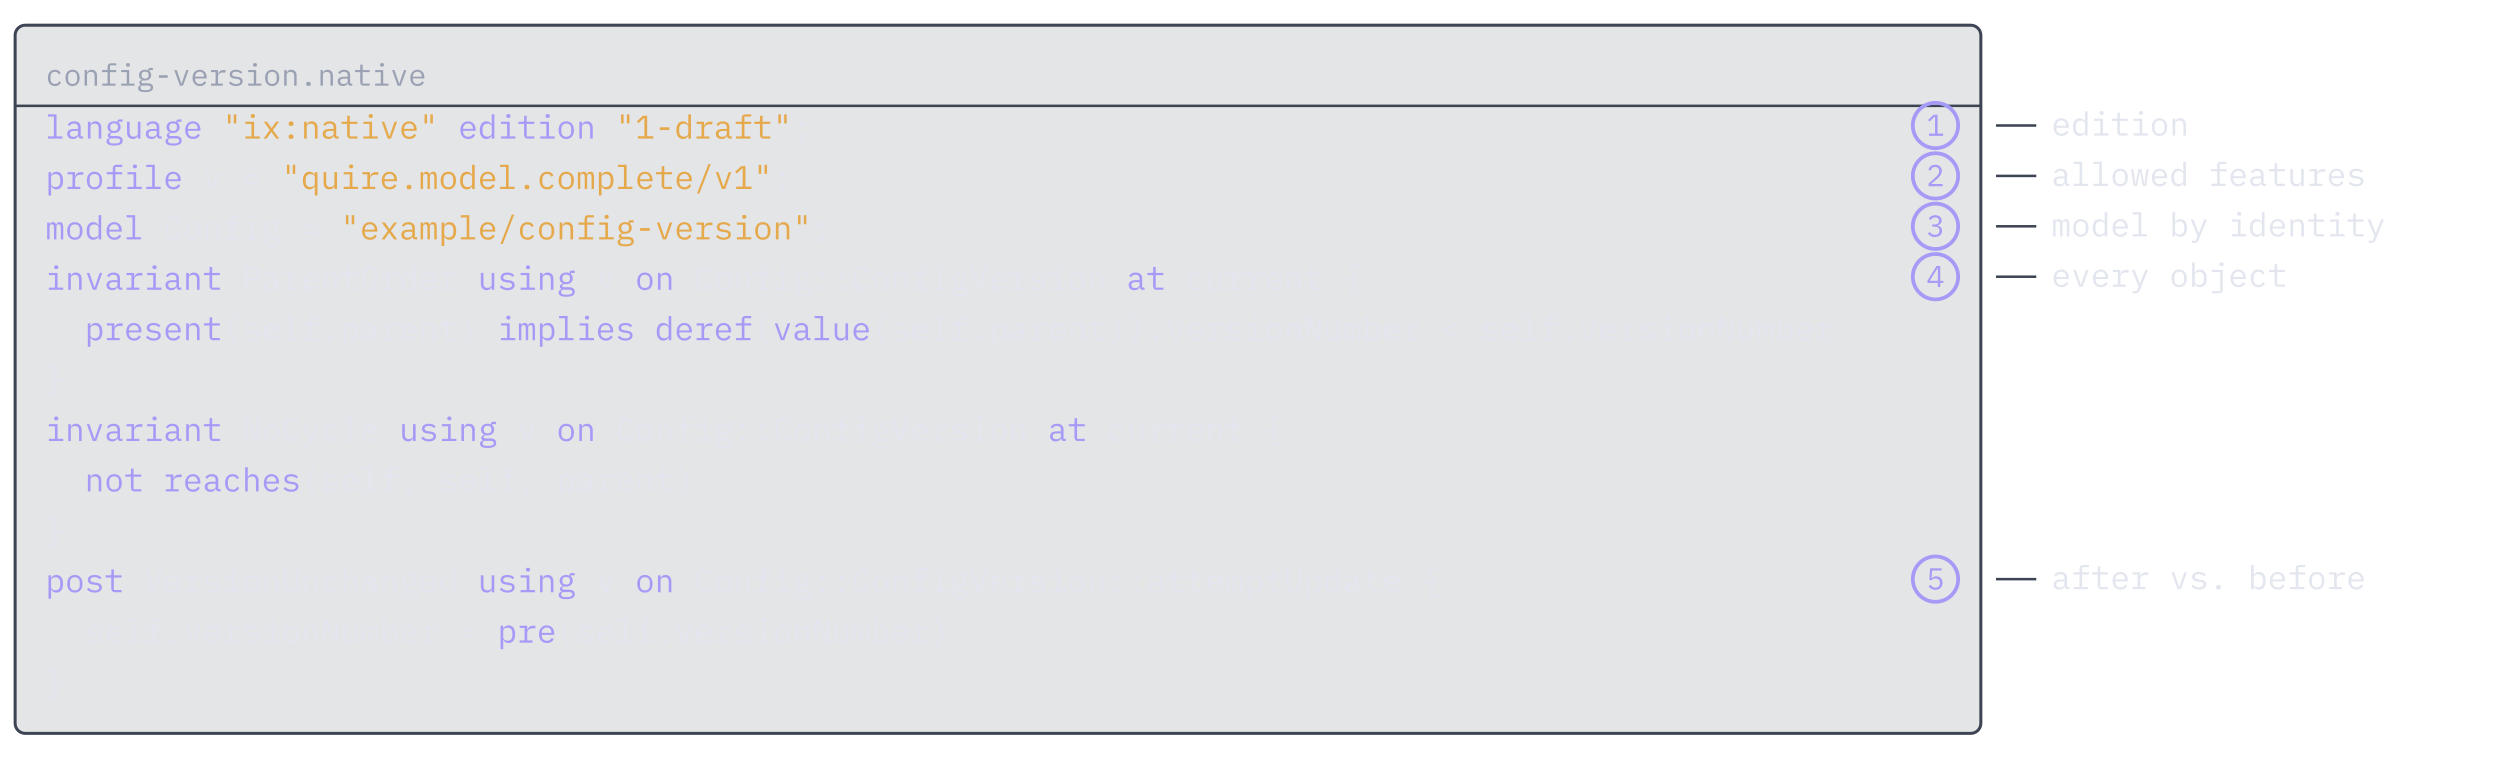
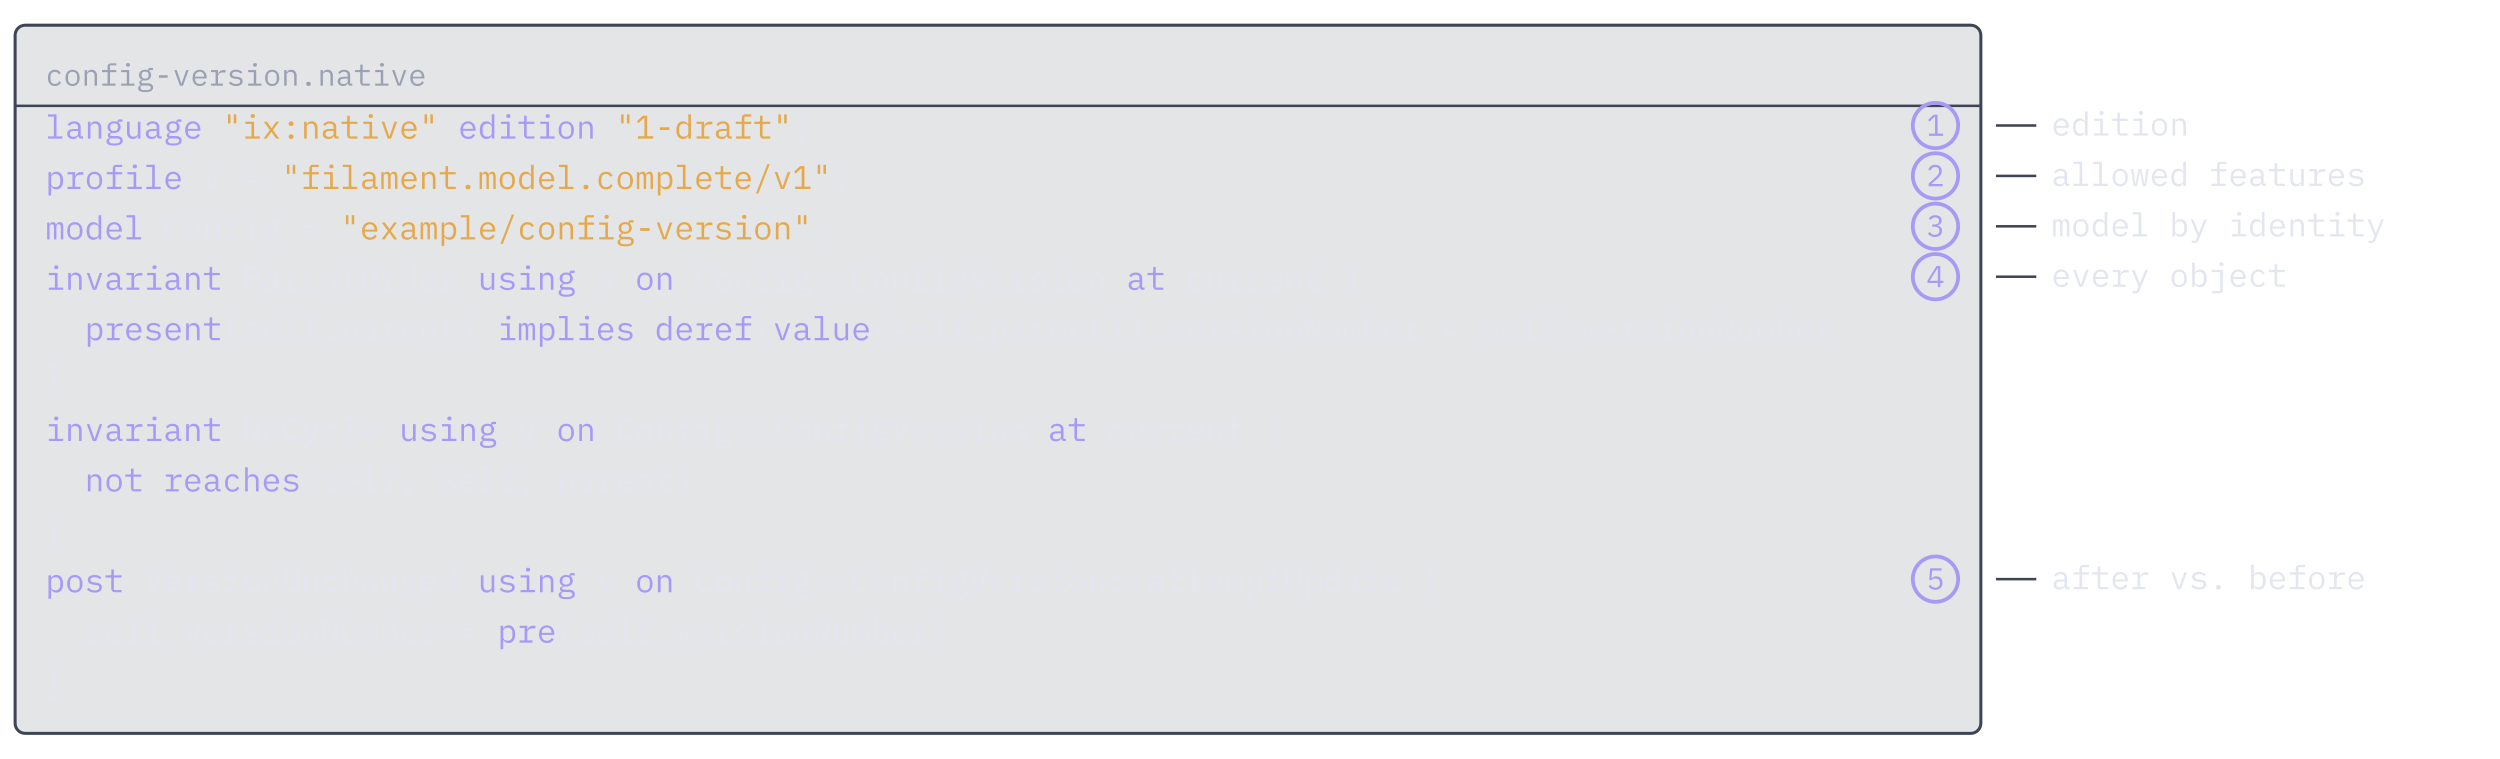
- <svg xmlns="http://www.w3.org/2000/svg" width="992" height="301" viewBox="-6 -6 992 301" role="img" aria-label="An annotated QSL unit: (1) the header names the language and edition, (2) the profile says which part of the language the rules use, (3) the model line imports a domain package by its identity, (4) invariants must hold for every object, (5) a post rule compares a value after an operation with its value before.">
+ <svg xmlns="http://www.w3.org/2000/svg" width="992" height="301" viewBox="-6 -6 992 301" role="img" aria-label="An annotated FSL unit: (1) the header names the language and edition, (2) the profile says which part of the language the rules use, (3) the model line imports a domain package by its identity, (4) invariants must hold for every object, (5) a post rule compares a value after an operation with its value before.">
  <defs>
    <path id="mono_C" d="M323 -12Q195 -12 132 81Q70 174 70 349Q70 524 132 617Q195 710 323 710Q371 710 406 697Q441 684 466 662Q491 640 508 612Q525 585 538 557L466 524Q457 547 445 568Q433 588 416 604Q400 619 378 628Q355 637 323 637Q240 637 200 574Q159 511 159 406V292Q159 187 200 124Q240 61 323 61Q355 61 378 70Q400 79 416 94Q433 110 445 130Q457 151 466 174L538 141Q525 112 508 85Q491 58 466 36Q441 14 406 1Q371 -12 323 -12Z" />
    <path id="mono_N" d="M163 588H156V0H80V698H199L437 110H444V698H520V0H401Z" />
    <path id="mono_O" d="M300 -12Q236 -12 190 12Q144 37 114 83Q84 129 70 196Q56 263 56 349Q56 434 70 502Q84 569 114 615Q144 661 190 686Q236 710 300 710Q364 710 410 686Q456 661 486 615Q516 569 530 502Q544 434 544 349Q544 263 530 196Q516 129 486 83Q456 37 410 12Q364 -12 300 -12ZM300 61Q342 61 371 78Q400 94 419 124Q438 154 446 196Q455 239 455 292V406Q455 458 446 501Q438 544 419 574Q400 604 371 620Q342 637 300 637Q258 637 229 620Q200 604 181 574Q162 544 154 501Q145 458 145 406V292Q145 239 154 196Q162 154 181 124Q200 94 229 78Q258 61 300 61Z" />
    <path id="mono_P" d="M90 0V698H344Q441 698 492 645Q543 592 543 497Q543 402 492 349Q441 296 344 296H174V0ZM174 369H342Q395 369 424 396Q454 422 454 471V523Q454 572 424 598Q395 625 342 625H174Z" />
    <path id="mono_U" d="M164 698V279Q164 228 167 188Q170 148 183 120Q196 91 224 76Q251 61 300 61Q349 61 376 76Q404 91 417 120Q430 148 433 188Q436 228 436 279V698H520V299Q520 221 512 163Q505 105 482 66Q458 27 414 8Q371 -12 300 -12Q229 -12 186 8Q142 27 118 66Q95 105 88 163Q80 221 80 299V698Z" />
    <path id="mono_V" d="M243 0 36 698H125L224 349L299 85H304L379 349L478 698H564L357 0Z" />
    <path id="mono_a" d="M495 0Q448 0 428 24Q408 48 403 84H398Q381 39 344 14Q306 -12 243 -12Q162 -12 114 30Q66 72 66 145Q66 217 118 256Q171 295 288 295H398V346Q398 403 366 432Q334 460 275 460Q223 460 190 440Q157 419 137 384L83 424Q93 444 110 463Q127 482 152 496Q177 511 209 520Q241 528 280 528Q371 528 424 482Q478 436 478 354V70H550V0ZM257 55Q288 55 314 62Q339 70 358 82Q377 95 388 112Q398 130 398 150V235H288Q216 235 183 215Q150 195 150 157V136Q150 96 178 76Q207 55 257 55Z" />
    <path id="mono_b" d="M95 740H175V432H179Q229 528 338 528Q433 528 486 457Q540 386 540 258Q540 130 486 59Q433 -12 338 -12Q229 -12 179 84H175V0H95ZM307 59Q377 59 416 102Q454 144 454 214V302Q454 372 416 414Q377 457 307 457Q280 457 256 450Q232 443 214 430Q196 416 186 396Q175 377 175 351V165Q175 139 186 120Q196 100 214 86Q232 73 256 66Q280 59 307 59Z" />
    <path id="mono_braceleft" d="M319 -138Q277 -138 256 -114Q235 -91 235 -56V7Q235 34 240 54Q246 74 254 90Q262 106 272 118Q282 131 291 142Q308 162 314 176Q321 191 321 207Q321 245 286 262Q251 280 183 280H105V342H183Q251 342 286 360Q321 377 321 415Q321 431 314 446Q308 460 291 480Q282 491 272 504Q262 516 254 532Q246 547 240 568Q235 588 235 615V678Q235 713 256 736Q277 760 319 760H495V698H304V621Q304 580 316 558Q328 536 344 515Q361 493 376 470Q391 446 391 414Q391 372 362 346Q332 320 281 313V309Q332 302 362 276Q391 250 391 208Q391 176 376 152Q361 129 344 107Q328 86 316 64Q304 42 304 1V-76H495V-138Z" />
    <path id="mono_braceright" d="M281 760Q323 760 344 736Q365 713 365 678V615Q365 588 360 568Q354 547 346 532Q338 516 328 504Q318 491 309 480Q292 460 286 446Q279 431 279 415Q279 377 314 360Q349 342 417 342H495V280H417Q349 280 314 262Q279 245 279 207Q279 191 286 176Q292 162 309 142Q318 131 328 118Q338 106 346 90Q354 74 360 54Q365 34 365 7V-56Q365 -91 344 -114Q323 -138 281 -138H105V-76H296V1Q296 42 284 64Q272 86 256 107Q239 129 224 152Q209 176 209 208Q209 250 238 276Q268 302 319 309V313Q268 320 238 346Q209 372 209 414Q209 446 224 470Q239 493 256 515Q272 536 284 558Q296 580 296 621V698H105V760Z" />
    <path id="mono_c" d="M318 -12Q262 -12 218 8Q175 27 145 62Q115 97 100 147Q84 197 84 258Q84 319 100 369Q116 419 146 454Q176 490 219 509Q262 528 317 528Q392 528 439 495Q486 462 508 409L444 375Q430 415 398 437Q365 459 317 459Q282 459 254 448Q227 436 208 415Q189 394 180 365Q170 336 170 302V214Q170 180 180 151Q189 122 208 101Q227 80 255 68Q283 57 319 57Q371 57 405 81Q439 105 459 147L516 108Q493 56 444 22Q396 -12 318 -12Z" />
    <path id="mono_colon" d="M300 -9Q259 -9 242 8Q226 25 226 51V69Q226 95 242 112Q259 129 300 129Q341 129 358 112Q374 95 374 69V51Q374 25 358 8Q341 -9 300 -9ZM300 387Q259 387 242 404Q226 421 226 447V465Q226 491 242 508Q259 525 300 525Q341 525 358 508Q374 491 374 465V447Q374 421 358 404Q341 387 300 387Z" />
    <path id="mono_comma" d="M257 136H386L271 -141H204Z" />
    <path id="mono_d" d="M425 84H421Q371 -12 262 -12Q167 -12 114 59Q60 130 60 258Q60 386 114 457Q167 528 262 528Q371 528 421 432H425V740H505V0H425ZM293 59Q320 59 344 66Q368 73 386 86Q404 100 414 120Q425 139 425 165V351Q425 377 414 396Q404 416 386 430Q368 443 344 450Q320 457 293 457Q223 457 184 414Q146 372 146 302V214Q146 144 184 102Q223 59 293 59Z" />
    <path id="mono_e" d="M309 -12Q253 -12 208 7Q164 26 132 62Q101 97 84 146Q67 196 67 257Q67 319 84 369Q102 419 133 454Q164 490 208 509Q251 528 304 528Q356 528 398 509Q441 490 471 456Q501 423 517 377Q533 331 533 276V238H151V214Q151 180 162 151Q173 122 194 101Q214 80 244 68Q273 57 309 57Q361 57 399 81Q437 105 457 147L516 107Q493 55 440 22Q386 -12 309 -12ZM304 462Q271 462 243 450Q215 438 194 417Q174 396 162 368Q151 339 151 305V298H447V309Q447 343 436 371Q426 399 408 420Q389 440 362 451Q336 462 304 462Z" />
    <path id="mono_equal" d="M62 372V440H538V372ZM62 172V240H538V172Z" />
    <path id="mono_f" d="M83 68H257V448H73V516H257V622Q257 674 284 707Q312 740 371 740H544V672H337V516H544V448H337V68H521V0H83Z" />
    <path id="mono_five" d="M501 625H189L169 358H176Q202 393 234 414Q266 434 322 434Q368 434 406 420Q445 405 473 377Q501 349 517 310Q533 270 533 219Q533 168 517 126Q501 83 470 52Q439 22 395 5Q351 -12 295 -12Q251 -12 216 -2Q182 8 156 25Q129 42 109 63Q89 84 73 107L136 155Q150 134 164 117Q179 100 198 88Q217 75 241 68Q265 61 297 61Q369 61 408 100Q446 139 446 208V216Q446 285 407 324Q368 363 295 363Q245 363 218 346Q190 329 167 304L96 314L121 698H501Z" />
    <path id="mono_four" d="M378 0V137H34V211L336 698H458V206H562V137H458V0ZM109 206H378V633H374Z" />
    <path id="mono_g" d="M561 -59Q561 -137 496 -174Q431 -212 301 -212Q176 -212 122 -179Q67 -146 67 -84Q67 -42 89 -19Q111 4 151 15V27Q129 38 117 55Q105 72 105 98Q105 138 132 158Q158 178 198 188V192Q150 213 124 254Q97 295 97 350Q97 389 111 422Q125 455 152 478Q178 502 215 515Q252 528 297 528Q355 528 399 507V516Q399 546 413 566Q427 586 461 586H556V516H440V481Q468 457 483 424Q498 391 498 350Q498 311 484 278Q469 245 443 222Q417 198 380 185Q342 172 297 172Q284 172 272 173Q260 174 248 176Q236 174 223 170Q210 165 199 158Q188 150 181 140Q174 130 174 117Q174 94 197 86Q220 79 257 79H371Q471 79 516 42Q561 4 561 -59ZM486 -63Q486 -32 461 -14Q436 5 374 5H195Q143 -16 143 -65Q143 -99 170 -124Q197 -148 260 -148H338Q408 -148 447 -126Q486 -105 486 -63ZM297 234Q357 234 386 262Q414 290 414 336V365Q414 411 386 438Q357 466 297 466Q237 466 209 438Q181 411 181 365V336Q181 290 209 262Q237 234 297 234Z" />
    <path id="mono_h" d="M98 740H178V432H182Q190 451 202 468Q214 486 232 499Q249 512 273 520Q297 528 329 528Q410 528 459 476Q508 425 508 331V0H428V317Q428 388 397 422Q366 457 306 457Q282 457 259 451Q236 445 218 433Q200 421 189 402Q178 383 178 358V0H98Z" />
    <path id="mono_hyphen" d="M155 262V346H445V262Z" />
    <path id="mono_i" d="M332 630Q297 630 283 644Q269 659 269 681V697Q269 719 283 734Q297 748 332 748Q367 748 381 734Q395 719 395 697V681Q395 659 381 644Q367 630 332 630ZM106 68H292V448H106V516H372V68H546V0H106Z" />
    <path id="mono_j" d="M102 -132H352V448H93V516H432V-82Q432 -134 404 -167Q377 -200 318 -200H102ZM392 630Q357 630 343 644Q329 659 329 681V697Q329 719 343 734Q357 748 392 748Q427 748 441 734Q455 719 455 697V681Q455 659 441 644Q427 630 392 630Z" />
    <path id="mono_l" d="M80 68H260V672H80V740H340V68H520V0H80Z" />
    <path id="mono_less" d="M85 265V345L515 594V511L160 310V302L515 101V16Z" />
    <path id="mono_m" d="M54 0V516H128V456H132Q144 486 166 507Q188 528 231 528Q276 528 298 506Q320 483 325 447H328Q342 482 368 505Q394 528 440 528Q503 528 524 484Q546 440 546 358V0H472V345Q472 411 458 436Q445 462 409 462Q377 462 357 442Q337 421 337 379V0H263V345Q263 411 250 436Q236 462 201 462Q169 462 148 442Q128 421 128 379V0Z" />
    <path id="mono_n" d="M98 0V516H178V432H182Q190 451 202 468Q214 486 232 499Q249 512 273 520Q297 528 329 528Q410 528 459 476Q508 425 508 331V0H428V317Q428 388 397 422Q366 457 306 457Q282 457 259 451Q236 445 218 433Q200 421 189 402Q178 383 178 358V0Z" />
    <path id="mono_o" d="M300 -12Q246 -12 202 7Q159 26 128 62Q98 97 82 146Q66 196 66 258Q66 319 82 369Q98 419 128 454Q159 490 202 509Q246 528 300 528Q354 528 398 509Q441 490 472 454Q502 419 518 369Q534 319 534 258Q534 196 518 146Q502 97 472 62Q441 26 398 7Q354 -12 300 -12ZM300 57Q367 57 408 97Q449 137 449 221V295Q449 379 408 419Q367 459 300 459Q233 459 192 419Q151 379 151 295V221Q151 137 192 97Q233 57 300 57Z" />
    <path id="mono_one" d="M85 0V73H285V636H278L102 472L53 525L238 698H369V73H553V0Z" />
    <path id="mono_p" d="M95 516H175V432H179Q229 528 338 528Q433 528 486 457Q540 386 540 258Q540 130 486 59Q433 -12 338 -12Q229 -12 179 84H175V-200H95ZM307 59Q377 59 416 102Q454 144 454 214V302Q454 372 416 414Q377 457 307 457Q280 457 256 450Q232 443 214 430Q196 416 186 396Q175 377 175 351V165Q175 139 186 120Q196 100 214 86Q232 73 256 66Q280 59 307 59Z" />
    <path id="mono_parenleft" d="M205 311Q205 384 222 452Q238 519 266 577Q295 635 333 682Q371 728 413 760H494Q450 727 412 684Q373 640 344 588Q314 537 297 478Q280 418 280 354V268Q280 204 297 144Q314 85 344 34Q373 -18 412 -62Q450 -105 494 -138H413Q371 -107 333 -60Q295 -13 266 45Q238 103 222 170Q205 238 205 311Z" />
    <path id="mono_parenright" d="M395 311Q395 238 378 170Q362 103 334 45Q305 -13 267 -60Q229 -107 187 -138H106Q149 -105 188 -62Q227 -18 256 34Q286 85 303 144Q320 204 320 268V354Q320 418 303 478Q286 537 256 588Q227 640 188 684Q149 727 106 760H187Q229 728 267 682Q305 635 334 577Q362 519 378 452Q395 384 395 311Z" />
    <path id="mono_period" d="M300 -9Q259 -9 242 8Q226 25 226 51V69Q226 95 242 112Q259 129 300 129Q341 129 358 112Q374 95 374 69V51Q374 25 358 8Q341 -9 300 -9Z" />
-     <path id="mono_q" d="M425 84H421Q371 -12 262 -12Q167 -12 114 59Q60 130 60 258Q60 386 114 457Q167 528 262 528Q371 528 421 432H425V516H505V-200H425ZM293 59Q320 59 344 66Q368 73 386 86Q404 100 414 120Q425 139 425 165V351Q425 377 414 396Q404 416 386 430Q368 443 344 450Q320 457 293 457Q223 457 184 414Q146 372 146 302V214Q146 144 184 102Q223 59 293 59Z" />
    <path id="mono_quotedbl" d="M174 463V740H250V463ZM351 463V740H427V463Z" />
    <path id="mono_r" d="M77 68H228V448H77V516H308V386H313Q329 447 374 482Q418 516 487 516H559V436H462Q393 436 350 396Q308 356 308 291V68H469V0H77Z" />
    <path id="mono_s" d="M306 -12Q225 -12 166 16Q108 43 67 89L121 136Q158 97 202 76Q246 55 308 55Q368 55 406 76Q445 98 445 144Q445 164 438 178Q430 191 417 199Q404 207 388 212Q372 216 354 219L273 231Q246 235 214 242Q183 249 157 264Q131 280 114 306Q96 332 96 374Q96 413 112 442Q127 470 155 490Q183 509 221 518Q259 528 304 528Q374 528 426 506Q477 484 514 445L462 396Q453 407 440 418Q426 430 406 440Q387 449 361 455Q335 461 301 461Q240 461 208 440Q175 419 175 379Q175 359 182 346Q190 332 203 324Q216 316 232 312Q249 307 266 304L347 292Q375 288 406 281Q437 274 463 258Q489 243 506 217Q524 191 524 149Q524 72 464 30Q405 -12 306 -12Z" />
    <path id="mono_semicolon" d="M257 136H386L271 -141H204ZM300 387Q259 387 242 404Q226 421 226 447V465Q226 491 242 508Q259 525 300 525Q341 525 358 508Q374 491 374 465V447Q374 421 358 404Q341 387 300 387Z" />
    <path id="mono_slash" d="M90 -138 438 760H510L162 -138Z" />
    <path id="mono_t" d="M325 0Q266 0 238 33Q211 66 211 118V448H39V516H167Q193 516 204 526Q214 537 214 563V698H291V516H526V448H291V68H526V0Z" />
    <path id="mono_three" d="M270 402Q343 402 380 434Q416 467 416 518V525Q416 581 380 609Q345 637 288 637Q232 637 198 612Q163 588 141 548L78 596Q91 617 110 638Q129 658 154 674Q180 690 214 700Q247 710 290 710Q335 710 374 698Q413 687 442 664Q471 642 488 609Q504 576 504 534Q504 500 494 473Q483 446 464 426Q446 406 421 392Q396 378 368 371V367Q397 361 424 348Q451 334 472 312Q493 291 506 260Q518 230 518 191Q518 146 500 108Q483 71 452 44Q420 18 376 3Q331 -12 277 -12Q231 -12 196 -2Q160 8 132 25Q105 42 84 63Q64 84 48 107L111 155Q125 134 140 117Q155 100 174 88Q194 75 219 68Q244 61 277 61Q351 61 390 95Q430 129 430 192V200Q430 262 392 296Q353 330 276 330H193V402Z" />
    <path id="mono_two" d="M537 0H71V86L304 296Q355 342 388 390Q421 439 421 493V505Q421 568 388 602Q355 637 290 637Q226 637 192 604Q157 572 140 518L65 546Q75 577 92 606Q110 636 137 659Q164 682 202 696Q241 710 292 710Q344 710 384 695Q425 680 452 653Q480 626 494 589Q509 552 509 508Q509 468 498 433Q486 398 466 366Q445 334 416 304Q388 273 353 243L158 73H537Z" />
    <path id="mono_u" d="M422 84H418Q410 65 398 48Q386 30 368 17Q351 4 327 -4Q303 -12 271 -12Q190 -12 141 40Q92 91 92 185V516H172V199Q172 128 203 94Q234 59 294 59Q318 59 341 65Q364 71 382 83Q400 95 411 114Q422 132 422 158V516H502V0H422Z" />
    <path id="mono_v" d="M249 0 64 516H145L219 300L299 67H303L383 300L457 516H536L351 0Z" />
    <path id="mono_w" d="M30 516H101L160 70H169L257 516H345L433 70H442L501 516H570L491 0H387L305 432H297L213 0H109Z" />
    <path id="mono_x" d="M61 0 253 262 66 516H162L240 407L302 321H306L366 407L443 516H535L346 263L540 0H444L357 121L298 203H294L237 121L153 0Z" />
    <path id="mono_y" d="M467 516H547L291 -113Q282 -135 271 -152Q260 -168 245 -178Q230 -189 209 -194Q188 -200 159 -200H83V-132H203L261 10L53 516H135L222 300L299 104H303L380 300Z" />
  </defs>
  <rect x="0" y="4" width="780" height="281" rx="4" stroke="#3d4453" stroke-width="1.2" fill="#3d4453" fill-opacity="0.14" />
  <g fill="#9aa1b3" transform="translate(12,28) scale(0.012,-0.012)">
    <use href="#mono_c" x="0" />
    <use href="#mono_o" x="600" />
    <use href="#mono_n" x="1200" />
    <use href="#mono_f" x="1800" />
    <use href="#mono_i" x="2400" />
    <use href="#mono_g" x="3000" />
    <use href="#mono_hyphen" x="3600" />
    <use href="#mono_v" x="4200" />
    <use href="#mono_e" x="4800" />
    <use href="#mono_r" x="5400" />
    <use href="#mono_s" x="6000" />
    <use href="#mono_i" x="6600" />
    <use href="#mono_o" x="7200" />
    <use href="#mono_n" x="7800" />
    <use href="#mono_period" x="8400" />
    <use href="#mono_n" x="9000" />
    <use href="#mono_a" x="9600" />
    <use href="#mono_t" x="10200" />
    <use href="#mono_i" x="10800" />
    <use href="#mono_v" x="11400" />
    <use href="#mono_e" x="12000" />
  </g>
  <path d="M0,36 L780,36" fill="none" stroke="#3d4453" stroke-width="1" />
  <g fill="#a59bf7" transform="translate(12,49) scale(0.013,-0.013)">
    <use href="#mono_l" x="0" />
    <use href="#mono_a" x="600" />
    <use href="#mono_n" x="1200" />
    <use href="#mono_g" x="1800" />
    <use href="#mono_u" x="2400" />
    <use href="#mono_a" x="3000" />
    <use href="#mono_g" x="3600" />
    <use href="#mono_e" x="4200" />
  </g>
  <g fill="#e3e6ee" transform="translate(74.4,49) scale(0.013,-0.013)" />
  <g fill="#e5a94b" transform="translate(82.2,49) scale(0.013,-0.013)">
    <use href="#mono_quotedbl" x="0" />
    <use href="#mono_i" x="600" />
    <use href="#mono_x" x="1200" />
    <use href="#mono_colon" x="1800" />
    <use href="#mono_n" x="2400" />
    <use href="#mono_a" x="3000" />
    <use href="#mono_t" x="3600" />
    <use href="#mono_i" x="4200" />
    <use href="#mono_v" x="4800" />
    <use href="#mono_e" x="5400" />
    <use href="#mono_quotedbl" x="6000" />
  </g>
  <g fill="#e3e6ee" transform="translate(168,49) scale(0.013,-0.013)" />
  <g fill="#a59bf7" transform="translate(175.8,49) scale(0.013,-0.013)">
    <use href="#mono_e" x="0" />
    <use href="#mono_d" x="600" />
    <use href="#mono_i" x="1200" />
    <use href="#mono_t" x="1800" />
    <use href="#mono_i" x="2400" />
    <use href="#mono_o" x="3000" />
    <use href="#mono_n" x="3600" />
  </g>
  <g fill="#e3e6ee" transform="translate(230.4,49) scale(0.013,-0.013)" />
  <g fill="#e5a94b" transform="translate(238.2,49) scale(0.013,-0.013)">
    <use href="#mono_quotedbl" x="0" />
    <use href="#mono_one" x="600" />
    <use href="#mono_hyphen" x="1200" />
    <use href="#mono_d" x="1800" />
    <use href="#mono_r" x="2400" />
    <use href="#mono_a" x="3000" />
    <use href="#mono_f" x="3600" />
    <use href="#mono_t" x="4200" />
    <use href="#mono_quotedbl" x="4800" />
  </g>
  <g fill="#e3e6ee" transform="translate(308.4,49) scale(0.013,-0.013)">
    <use href="#mono_semicolon" x="0" />
  </g>
  <g fill="#a59bf7" transform="translate(12,69) scale(0.013,-0.013)">
    <use href="#mono_p" x="0" />
    <use href="#mono_r" x="600" />
    <use href="#mono_o" x="1200" />
    <use href="#mono_f" x="1800" />
    <use href="#mono_i" x="2400" />
    <use href="#mono_l" x="3000" />
    <use href="#mono_e" x="3600" />
  </g>
  <g fill="#e3e6ee" transform="translate(66.6,69) scale(0.013,-0.013)" />
  <g fill="#e3e6ee" transform="translate(74.4,69) scale(0.013,-0.013)">
    <use href="#mono_v" x="0" />
  </g>
  <g fill="#e3e6ee" transform="translate(82.2,69) scale(0.013,-0.013)" />
  <g fill="#e3e6ee" transform="translate(90,69) scale(0.013,-0.013)">
    <use href="#mono_equal" x="0" />
  </g>
  <g fill="#e3e6ee" transform="translate(97.8,69) scale(0.013,-0.013)" />
  <g fill="#e5a94b" transform="translate(105.6,69) scale(0.013,-0.013)">
    <use href="#mono_quotedbl" x="0" />
-     <use href="#mono_q" x="600" />
-     <use href="#mono_u" x="1200" />
-     <use href="#mono_i" x="1800" />
-     <use href="#mono_r" x="2400" />
-     <use href="#mono_e" x="3000" />
-     <use href="#mono_period" x="3600" />
-     <use href="#mono_m" x="4200" />
-     <use href="#mono_o" x="4800" />
-     <use href="#mono_d" x="5400" />
-     <use href="#mono_e" x="6000" />
-     <use href="#mono_l" x="6600" />
-     <use href="#mono_period" x="7200" />
-     <use href="#mono_c" x="7800" />
-     <use href="#mono_o" x="8400" />
-     <use href="#mono_m" x="9000" />
-     <use href="#mono_p" x="9600" />
-     <use href="#mono_l" x="10200" />
-     <use href="#mono_e" x="10800" />
-     <use href="#mono_t" x="11400" />
-     <use href="#mono_e" x="12000" />
-     <use href="#mono_slash" x="12600" />
-     <use href="#mono_v" x="13200" />
-     <use href="#mono_one" x="13800" />
-     <use href="#mono_quotedbl" x="14400" />
-   </g>
-   <g fill="#e3e6ee" transform="translate(300.6,69) scale(0.013,-0.013)">
+     <use href="#mono_f" x="600" />
+     <use href="#mono_i" x="1200" />
+     <use href="#mono_l" x="1800" />
+     <use href="#mono_a" x="2400" />
+     <use href="#mono_m" x="3000" />
+     <use href="#mono_e" x="3600" />
+     <use href="#mono_n" x="4200" />
+     <use href="#mono_t" x="4800" />
+     <use href="#mono_period" x="5400" />
+     <use href="#mono_m" x="6000" />
+     <use href="#mono_o" x="6600" />
+     <use href="#mono_d" x="7200" />
+     <use href="#mono_e" x="7800" />
+     <use href="#mono_l" x="8400" />
+     <use href="#mono_period" x="9000" />
+     <use href="#mono_c" x="9600" />
+     <use href="#mono_o" x="10200" />
+     <use href="#mono_m" x="10800" />
+     <use href="#mono_p" x="11400" />
+     <use href="#mono_l" x="12000" />
+     <use href="#mono_e" x="12600" />
+     <use href="#mono_t" x="13200" />
+     <use href="#mono_e" x="13800" />
+     <use href="#mono_slash" x="14400" />
+     <use href="#mono_v" x="15000" />
+     <use href="#mono_one" x="15600" />
+     <use href="#mono_quotedbl" x="16200" />
+   </g>
+   <g fill="#e3e6ee" transform="translate(324,69) scale(0.013,-0.013)">
    <use href="#mono_semicolon" x="0" />
  </g>
  <g fill="#a59bf7" transform="translate(12,89) scale(0.013,-0.013)">
    <use href="#mono_m" x="0" />
    <use href="#mono_o" x="600" />
    <use href="#mono_d" x="1200" />
    <use href="#mono_e" x="1800" />
    <use href="#mono_l" x="2400" />
  </g>
  <g fill="#e3e6ee" transform="translate(51,89) scale(0.013,-0.013)" />
  <g fill="#e3e6ee" transform="translate(58.8,89) scale(0.013,-0.013)">
    <use href="#mono_C" x="0" />
    <use href="#mono_o" x="600" />
    <use href="#mono_n" x="1200" />
    <use href="#mono_f" x="1800" />
    <use href="#mono_i" x="2400" />
    <use href="#mono_g" x="3000" />
  </g>
  <g fill="#e3e6ee" transform="translate(105.6,89) scale(0.013,-0.013)" />
  <g fill="#e3e6ee" transform="translate(113.4,89) scale(0.013,-0.013)">
    <use href="#mono_equal" x="0" />
  </g>
  <g fill="#e3e6ee" transform="translate(121.2,89) scale(0.013,-0.013)" />
  <g fill="#e5a94b" transform="translate(129,89) scale(0.013,-0.013)">
    <use href="#mono_quotedbl" x="0" />
    <use href="#mono_e" x="600" />
    <use href="#mono_x" x="1200" />
    <use href="#mono_a" x="1800" />
    <use href="#mono_m" x="2400" />
    <use href="#mono_p" x="3000" />
    <use href="#mono_l" x="3600" />
    <use href="#mono_e" x="4200" />
    <use href="#mono_slash" x="4800" />
    <use href="#mono_c" x="5400" />
    <use href="#mono_o" x="6000" />
    <use href="#mono_n" x="6600" />
    <use href="#mono_f" x="7200" />
    <use href="#mono_i" x="7800" />
    <use href="#mono_g" x="8400" />
    <use href="#mono_hyphen" x="9000" />
    <use href="#mono_v" x="9600" />
    <use href="#mono_e" x="10200" />
    <use href="#mono_r" x="10800" />
    <use href="#mono_s" x="11400" />
    <use href="#mono_i" x="12000" />
    <use href="#mono_o" x="12600" />
    <use href="#mono_n" x="13200" />
    <use href="#mono_quotedbl" x="13800" />
  </g>
  <g fill="#e3e6ee" transform="translate(316.2,89) scale(0.013,-0.013)">
    <use href="#mono_semicolon" x="0" />
  </g>
  <g fill="#a59bf7" transform="translate(12,109) scale(0.013,-0.013)">
    <use href="#mono_i" x="0" />
    <use href="#mono_n" x="600" />
    <use href="#mono_v" x="1200" />
    <use href="#mono_a" x="1800" />
    <use href="#mono_r" x="2400" />
    <use href="#mono_i" x="3000" />
    <use href="#mono_a" x="3600" />
    <use href="#mono_n" x="4200" />
    <use href="#mono_t" x="4800" />
  </g>
  <g fill="#e3e6ee" transform="translate(82.2,109) scale(0.013,-0.013)" />
  <g fill="#e3e6ee" transform="translate(90,109) scale(0.013,-0.013)">
    <use href="#mono_P" x="0" />
    <use href="#mono_a" x="600" />
    <use href="#mono_r" x="1200" />
    <use href="#mono_e" x="1800" />
    <use href="#mono_n" x="2400" />
    <use href="#mono_t" x="3000" />
    <use href="#mono_O" x="3600" />
    <use href="#mono_r" x="4200" />
    <use href="#mono_d" x="4800" />
    <use href="#mono_e" x="5400" />
    <use href="#mono_r" x="6000" />
  </g>
  <g fill="#e3e6ee" transform="translate(175.8,109) scale(0.013,-0.013)" />
  <g fill="#a59bf7" transform="translate(183.6,109) scale(0.013,-0.013)">
    <use href="#mono_u" x="0" />
    <use href="#mono_s" x="600" />
    <use href="#mono_i" x="1200" />
    <use href="#mono_n" x="1800" />
    <use href="#mono_g" x="2400" />
  </g>
  <g fill="#e3e6ee" transform="translate(222.6,109) scale(0.013,-0.013)" />
  <g fill="#e3e6ee" transform="translate(230.4,109) scale(0.013,-0.013)">
    <use href="#mono_v" x="0" />
  </g>
  <g fill="#e3e6ee" transform="translate(238.2,109) scale(0.013,-0.013)" />
  <g fill="#a59bf7" transform="translate(246,109) scale(0.013,-0.013)">
    <use href="#mono_o" x="0" />
    <use href="#mono_n" x="600" />
  </g>
  <g fill="#e3e6ee" transform="translate(261.6,109) scale(0.013,-0.013)" />
  <g fill="#e3e6ee" transform="translate(269.4,109) scale(0.013,-0.013)">
    <use href="#mono_C" x="0" />
    <use href="#mono_o" x="600" />
    <use href="#mono_n" x="1200" />
    <use href="#mono_f" x="1800" />
    <use href="#mono_i" x="2400" />
    <use href="#mono_g" x="3000" />
  </g>
  <g fill="#e3e6ee" transform="translate(316.2,109) scale(0.013,-0.013)">
    <use href="#mono_colon" x="0" />
    <use href="#mono_colon" x="600" />
  </g>
  <g fill="#e3e6ee" transform="translate(331.8,109) scale(0.013,-0.013)">
    <use href="#mono_C" x="0" />
    <use href="#mono_o" x="600" />
    <use href="#mono_n" x="1200" />
    <use href="#mono_f" x="1800" />
    <use href="#mono_i" x="2400" />
    <use href="#mono_g" x="3000" />
    <use href="#mono_V" x="3600" />
    <use href="#mono_e" x="4200" />
    <use href="#mono_r" x="4800" />
    <use href="#mono_s" x="5400" />
    <use href="#mono_i" x="6000" />
    <use href="#mono_o" x="6600" />
    <use href="#mono_n" x="7200" />
  </g>
  <g fill="#e3e6ee" transform="translate(433.2,109) scale(0.013,-0.013)" />
  <g fill="#a59bf7" transform="translate(441,109) scale(0.013,-0.013)">
    <use href="#mono_a" x="0" />
    <use href="#mono_t" x="600" />
  </g>
  <g fill="#e3e6ee" transform="translate(456.6,109) scale(0.013,-0.013)" />
  <g fill="#e3e6ee" transform="translate(464.4,109) scale(0.013,-0.013)">
    <use href="#mono_c" x="0" />
    <use href="#mono_u" x="600" />
    <use href="#mono_r" x="1200" />
    <use href="#mono_r" x="1800" />
    <use href="#mono_e" x="2400" />
    <use href="#mono_n" x="3000" />
    <use href="#mono_t" x="3600" />
  </g>
  <g fill="#e3e6ee" transform="translate(519,109) scale(0.013,-0.013)" />
  <g fill="#e3e6ee" transform="translate(526.8,109) scale(0.013,-0.013)">
    <use href="#mono_braceleft" x="0" />
  </g>
  <g fill="#e3e6ee" transform="translate(12,129) scale(0.013,-0.013)" />
  <g fill="#a59bf7" transform="translate(27.6,129) scale(0.013,-0.013)">
    <use href="#mono_p" x="0" />
    <use href="#mono_r" x="600" />
    <use href="#mono_e" x="1200" />
    <use href="#mono_s" x="1800" />
    <use href="#mono_e" x="2400" />
    <use href="#mono_n" x="3000" />
    <use href="#mono_t" x="3600" />
  </g>
  <g fill="#e3e6ee" transform="translate(82.2,129) scale(0.013,-0.013)">
    <use href="#mono_parenleft" x="0" />
  </g>
  <g fill="#e3e6ee" transform="translate(90,129) scale(0.013,-0.013)">
    <use href="#mono_s" x="0" />
    <use href="#mono_e" x="600" />
    <use href="#mono_l" x="1200" />
    <use href="#mono_f" x="1800" />
  </g>
  <g fill="#e3e6ee" transform="translate(121.2,129) scale(0.013,-0.013)">
    <use href="#mono_period" x="0" />
  </g>
  <g fill="#e3e6ee" transform="translate(129,129) scale(0.013,-0.013)">
    <use href="#mono_p" x="0" />
    <use href="#mono_a" x="600" />
    <use href="#mono_r" x="1200" />
    <use href="#mono_e" x="1800" />
    <use href="#mono_n" x="2400" />
    <use href="#mono_t" x="3000" />
  </g>
  <g fill="#e3e6ee" transform="translate(175.8,129) scale(0.013,-0.013)">
    <use href="#mono_parenright" x="0" />
  </g>
  <g fill="#e3e6ee" transform="translate(183.6,129) scale(0.013,-0.013)" />
  <g fill="#a59bf7" transform="translate(191.4,129) scale(0.013,-0.013)">
    <use href="#mono_i" x="0" />
    <use href="#mono_m" x="600" />
    <use href="#mono_p" x="1200" />
    <use href="#mono_l" x="1800" />
    <use href="#mono_i" x="2400" />
    <use href="#mono_e" x="3000" />
    <use href="#mono_s" x="3600" />
  </g>
  <g fill="#e3e6ee" transform="translate(246,129) scale(0.013,-0.013)" />
  <g fill="#a59bf7" transform="translate(253.8,129) scale(0.013,-0.013)">
    <use href="#mono_d" x="0" />
    <use href="#mono_e" x="600" />
    <use href="#mono_r" x="1200" />
    <use href="#mono_e" x="1800" />
    <use href="#mono_f" x="2400" />
  </g>
  <g fill="#e3e6ee" transform="translate(292.8,129) scale(0.013,-0.013)">
    <use href="#mono_parenleft" x="0" />
  </g>
  <g fill="#a59bf7" transform="translate(300.6,129) scale(0.013,-0.013)">
    <use href="#mono_v" x="0" />
    <use href="#mono_a" x="600" />
    <use href="#mono_l" x="1200" />
    <use href="#mono_u" x="1800" />
    <use href="#mono_e" x="2400" />
  </g>
  <g fill="#e3e6ee" transform="translate(339.6,129) scale(0.013,-0.013)">
    <use href="#mono_parenleft" x="0" />
  </g>
  <g fill="#e3e6ee" transform="translate(347.4,129) scale(0.013,-0.013)">
    <use href="#mono_s" x="0" />
    <use href="#mono_e" x="600" />
    <use href="#mono_l" x="1200" />
    <use href="#mono_f" x="1800" />
  </g>
  <g fill="#e3e6ee" transform="translate(378.6,129) scale(0.013,-0.013)">
    <use href="#mono_period" x="0" />
  </g>
  <g fill="#e3e6ee" transform="translate(386.4,129) scale(0.013,-0.013)">
    <use href="#mono_p" x="0" />
    <use href="#mono_a" x="600" />
    <use href="#mono_r" x="1200" />
    <use href="#mono_e" x="1800" />
    <use href="#mono_n" x="2400" />
    <use href="#mono_t" x="3000" />
  </g>
  <g fill="#e3e6ee" transform="translate(433.2,129) scale(0.013,-0.013)">
    <use href="#mono_parenright" x="0" />
    <use href="#mono_parenright" x="600" />
    <use href="#mono_period" x="1200" />
  </g>
  <g fill="#e3e6ee" transform="translate(456.6,129) scale(0.013,-0.013)">
    <use href="#mono_v" x="0" />
    <use href="#mono_e" x="600" />
    <use href="#mono_r" x="1200" />
    <use href="#mono_s" x="1800" />
    <use href="#mono_i" x="2400" />
    <use href="#mono_o" x="3000" />
    <use href="#mono_n" x="3600" />
    <use href="#mono_N" x="4200" />
    <use href="#mono_u" x="4800" />
    <use href="#mono_m" x="5400" />
    <use href="#mono_b" x="6000" />
    <use href="#mono_e" x="6600" />
    <use href="#mono_r" x="7200" />
  </g>
  <g fill="#e3e6ee" transform="translate(558,129) scale(0.013,-0.013)" />
  <g fill="#e3e6ee" transform="translate(565.8,129) scale(0.013,-0.013)">
    <use href="#mono_less" x="0" />
  </g>
  <g fill="#e3e6ee" transform="translate(573.6,129) scale(0.013,-0.013)" />
  <g fill="#e3e6ee" transform="translate(581.4,129) scale(0.013,-0.013)">
    <use href="#mono_s" x="0" />
    <use href="#mono_e" x="600" />
    <use href="#mono_l" x="1200" />
    <use href="#mono_f" x="1800" />
  </g>
  <g fill="#e3e6ee" transform="translate(612.6,129) scale(0.013,-0.013)">
    <use href="#mono_period" x="0" />
  </g>
  <g fill="#e3e6ee" transform="translate(620.4,129) scale(0.013,-0.013)">
    <use href="#mono_v" x="0" />
    <use href="#mono_e" x="600" />
    <use href="#mono_r" x="1200" />
    <use href="#mono_s" x="1800" />
    <use href="#mono_i" x="2400" />
    <use href="#mono_o" x="3000" />
    <use href="#mono_n" x="3600" />
    <use href="#mono_N" x="4200" />
    <use href="#mono_u" x="4800" />
    <use href="#mono_m" x="5400" />
    <use href="#mono_b" x="6000" />
    <use href="#mono_e" x="6600" />
    <use href="#mono_r" x="7200" />
  </g>
  <g fill="#e3e6ee" transform="translate(12,149) scale(0.013,-0.013)">
    <use href="#mono_braceright" x="0" />
  </g>
  <g fill="#a59bf7" transform="translate(12,169) scale(0.013,-0.013)">
    <use href="#mono_i" x="0" />
    <use href="#mono_n" x="600" />
    <use href="#mono_v" x="1200" />
    <use href="#mono_a" x="1800" />
    <use href="#mono_r" x="2400" />
    <use href="#mono_i" x="3000" />
    <use href="#mono_a" x="3600" />
    <use href="#mono_n" x="4200" />
    <use href="#mono_t" x="4800" />
  </g>
  <g fill="#e3e6ee" transform="translate(82.2,169) scale(0.013,-0.013)" />
  <g fill="#e3e6ee" transform="translate(90,169) scale(0.013,-0.013)">
    <use href="#mono_N" x="0" />
    <use href="#mono_o" x="600" />
    <use href="#mono_C" x="1200" />
    <use href="#mono_y" x="1800" />
    <use href="#mono_c" x="2400" />
    <use href="#mono_l" x="3000" />
    <use href="#mono_e" x="3600" />
  </g>
  <g fill="#e3e6ee" transform="translate(144.6,169) scale(0.013,-0.013)" />
  <g fill="#a59bf7" transform="translate(152.4,169) scale(0.013,-0.013)">
    <use href="#mono_u" x="0" />
    <use href="#mono_s" x="600" />
    <use href="#mono_i" x="1200" />
    <use href="#mono_n" x="1800" />
    <use href="#mono_g" x="2400" />
  </g>
  <g fill="#e3e6ee" transform="translate(191.4,169) scale(0.013,-0.013)" />
  <g fill="#e3e6ee" transform="translate(199.2,169) scale(0.013,-0.013)">
    <use href="#mono_v" x="0" />
  </g>
  <g fill="#e3e6ee" transform="translate(207,169) scale(0.013,-0.013)" />
  <g fill="#a59bf7" transform="translate(214.8,169) scale(0.013,-0.013)">
    <use href="#mono_o" x="0" />
    <use href="#mono_n" x="600" />
  </g>
  <g fill="#e3e6ee" transform="translate(230.4,169) scale(0.013,-0.013)" />
  <g fill="#e3e6ee" transform="translate(238.2,169) scale(0.013,-0.013)">
    <use href="#mono_C" x="0" />
    <use href="#mono_o" x="600" />
    <use href="#mono_n" x="1200" />
    <use href="#mono_f" x="1800" />
    <use href="#mono_i" x="2400" />
    <use href="#mono_g" x="3000" />
  </g>
  <g fill="#e3e6ee" transform="translate(285,169) scale(0.013,-0.013)">
    <use href="#mono_colon" x="0" />
    <use href="#mono_colon" x="600" />
  </g>
  <g fill="#e3e6ee" transform="translate(300.6,169) scale(0.013,-0.013)">
    <use href="#mono_C" x="0" />
    <use href="#mono_o" x="600" />
    <use href="#mono_n" x="1200" />
    <use href="#mono_f" x="1800" />
    <use href="#mono_i" x="2400" />
    <use href="#mono_g" x="3000" />
    <use href="#mono_V" x="3600" />
    <use href="#mono_e" x="4200" />
    <use href="#mono_r" x="4800" />
    <use href="#mono_s" x="5400" />
    <use href="#mono_i" x="6000" />
    <use href="#mono_o" x="6600" />
    <use href="#mono_n" x="7200" />
  </g>
  <g fill="#e3e6ee" transform="translate(402,169) scale(0.013,-0.013)" />
  <g fill="#a59bf7" transform="translate(409.8,169) scale(0.013,-0.013)">
    <use href="#mono_a" x="0" />
    <use href="#mono_t" x="600" />
  </g>
  <g fill="#e3e6ee" transform="translate(425.4,169) scale(0.013,-0.013)" />
  <g fill="#e3e6ee" transform="translate(433.2,169) scale(0.013,-0.013)">
    <use href="#mono_c" x="0" />
    <use href="#mono_u" x="600" />
    <use href="#mono_r" x="1200" />
    <use href="#mono_r" x="1800" />
    <use href="#mono_e" x="2400" />
    <use href="#mono_n" x="3000" />
    <use href="#mono_t" x="3600" />
  </g>
  <g fill="#e3e6ee" transform="translate(487.8,169) scale(0.013,-0.013)" />
  <g fill="#e3e6ee" transform="translate(495.6,169) scale(0.013,-0.013)">
    <use href="#mono_braceleft" x="0" />
  </g>
  <g fill="#e3e6ee" transform="translate(12,189) scale(0.013,-0.013)" />
  <g fill="#a59bf7" transform="translate(27.6,189) scale(0.013,-0.013)">
    <use href="#mono_n" x="0" />
    <use href="#mono_o" x="600" />
    <use href="#mono_t" x="1200" />
  </g>
  <g fill="#e3e6ee" transform="translate(51,189) scale(0.013,-0.013)" />
  <g fill="#a59bf7" transform="translate(58.8,189) scale(0.013,-0.013)">
    <use href="#mono_r" x="0" />
    <use href="#mono_e" x="600" />
    <use href="#mono_a" x="1200" />
    <use href="#mono_c" x="1800" />
    <use href="#mono_h" x="2400" />
    <use href="#mono_e" x="3000" />
    <use href="#mono_s" x="3600" />
  </g>
  <g fill="#e3e6ee" transform="translate(113.4,189) scale(0.013,-0.013)">
    <use href="#mono_parenleft" x="0" />
  </g>
  <g fill="#e3e6ee" transform="translate(121.2,189) scale(0.013,-0.013)">
    <use href="#mono_s" x="0" />
    <use href="#mono_e" x="600" />
    <use href="#mono_l" x="1200" />
    <use href="#mono_f" x="1800" />
  </g>
  <g fill="#e3e6ee" transform="translate(152.4,189) scale(0.013,-0.013)">
    <use href="#mono_comma" x="0" />
  </g>
  <g fill="#e3e6ee" transform="translate(160.2,189) scale(0.013,-0.013)" />
  <g fill="#e3e6ee" transform="translate(168,189) scale(0.013,-0.013)">
    <use href="#mono_s" x="0" />
    <use href="#mono_e" x="600" />
    <use href="#mono_l" x="1200" />
    <use href="#mono_f" x="1800" />
  </g>
  <g fill="#e3e6ee" transform="translate(199.2,189) scale(0.013,-0.013)">
    <use href="#mono_comma" x="0" />
  </g>
  <g fill="#e3e6ee" transform="translate(207,189) scale(0.013,-0.013)" />
  <g fill="#e3e6ee" transform="translate(214.8,189) scale(0.013,-0.013)">
    <use href="#mono_p" x="0" />
    <use href="#mono_a" x="600" />
    <use href="#mono_r" x="1200" />
    <use href="#mono_e" x="1800" />
    <use href="#mono_n" x="2400" />
    <use href="#mono_t" x="3000" />
  </g>
  <g fill="#e3e6ee" transform="translate(261.6,189) scale(0.013,-0.013)">
    <use href="#mono_parenright" x="0" />
  </g>
  <g fill="#e3e6ee" transform="translate(12,209) scale(0.013,-0.013)">
    <use href="#mono_braceright" x="0" />
  </g>
  <g fill="#a59bf7" transform="translate(12,229) scale(0.013,-0.013)">
    <use href="#mono_p" x="0" />
    <use href="#mono_o" x="600" />
    <use href="#mono_s" x="1200" />
    <use href="#mono_t" x="1800" />
  </g>
  <g fill="#e3e6ee" transform="translate(43.2,229) scale(0.013,-0.013)" />
  <g fill="#e3e6ee" transform="translate(51,229) scale(0.013,-0.013)">
    <use href="#mono_V" x="0" />
    <use href="#mono_e" x="600" />
    <use href="#mono_r" x="1200" />
    <use href="#mono_s" x="1800" />
    <use href="#mono_i" x="2400" />
    <use href="#mono_o" x="3000" />
    <use href="#mono_n" x="3600" />
    <use href="#mono_U" x="4200" />
    <use href="#mono_n" x="4800" />
    <use href="#mono_c" x="5400" />
    <use href="#mono_h" x="6000" />
    <use href="#mono_a" x="6600" />
    <use href="#mono_n" x="7200" />
    <use href="#mono_g" x="7800" />
    <use href="#mono_e" x="8400" />
    <use href="#mono_d" x="9000" />
  </g>
  <g fill="#e3e6ee" transform="translate(175.8,229) scale(0.013,-0.013)" />
  <g fill="#a59bf7" transform="translate(183.6,229) scale(0.013,-0.013)">
    <use href="#mono_u" x="0" />
    <use href="#mono_s" x="600" />
    <use href="#mono_i" x="1200" />
    <use href="#mono_n" x="1800" />
    <use href="#mono_g" x="2400" />
  </g>
  <g fill="#e3e6ee" transform="translate(222.6,229) scale(0.013,-0.013)" />
  <g fill="#e3e6ee" transform="translate(230.4,229) scale(0.013,-0.013)">
    <use href="#mono_v" x="0" />
  </g>
  <g fill="#e3e6ee" transform="translate(238.2,229) scale(0.013,-0.013)" />
  <g fill="#a59bf7" transform="translate(246,229) scale(0.013,-0.013)">
    <use href="#mono_o" x="0" />
    <use href="#mono_n" x="600" />
  </g>
  <g fill="#e3e6ee" transform="translate(261.6,229) scale(0.013,-0.013)" />
  <g fill="#e3e6ee" transform="translate(269.4,229) scale(0.013,-0.013)">
    <use href="#mono_C" x="0" />
    <use href="#mono_o" x="600" />
    <use href="#mono_n" x="1200" />
    <use href="#mono_f" x="1800" />
    <use href="#mono_i" x="2400" />
    <use href="#mono_g" x="3000" />
  </g>
  <g fill="#e3e6ee" transform="translate(316.2,229) scale(0.013,-0.013)">
    <use href="#mono_colon" x="0" />
    <use href="#mono_colon" x="600" />
  </g>
  <g fill="#e3e6ee" transform="translate(331.8,229) scale(0.013,-0.013)">
    <use href="#mono_C" x="0" />
    <use href="#mono_o" x="600" />
    <use href="#mono_n" x="1200" />
    <use href="#mono_f" x="1800" />
    <use href="#mono_i" x="2400" />
    <use href="#mono_g" x="3000" />
    <use href="#mono_V" x="3600" />
    <use href="#mono_e" x="4200" />
    <use href="#mono_r" x="4800" />
    <use href="#mono_s" x="5400" />
    <use href="#mono_i" x="6000" />
    <use href="#mono_o" x="6600" />
    <use href="#mono_n" x="7200" />
  </g>
  <g fill="#e3e6ee" transform="translate(433.2,229) scale(0.013,-0.013)">
    <use href="#mono_colon" x="0" />
    <use href="#mono_colon" x="600" />
  </g>
  <g fill="#e3e6ee" transform="translate(448.8,229) scale(0.013,-0.013)">
    <use href="#mono_a" x="0" />
    <use href="#mono_t" x="600" />
    <use href="#mono_t" x="1200" />
    <use href="#mono_e" x="1800" />
    <use href="#mono_m" x="2400" />
    <use href="#mono_p" x="3000" />
    <use href="#mono_t" x="3600" />
    <use href="#mono_U" x="4200" />
    <use href="#mono_p" x="4800" />
    <use href="#mono_d" x="5400" />
    <use href="#mono_a" x="6000" />
    <use href="#mono_t" x="6600" />
    <use href="#mono_e" x="7200" />
  </g>
  <g fill="#e3e6ee" transform="translate(550.2,229) scale(0.013,-0.013)" />
  <g fill="#e3e6ee" transform="translate(558,229) scale(0.013,-0.013)">
    <use href="#mono_braceleft" x="0" />
  </g>
  <g fill="#e3e6ee" transform="translate(12,249) scale(0.013,-0.013)" />
  <g fill="#e3e6ee" transform="translate(27.6,249) scale(0.013,-0.013)">
    <use href="#mono_s" x="0" />
    <use href="#mono_e" x="600" />
    <use href="#mono_l" x="1200" />
    <use href="#mono_f" x="1800" />
  </g>
  <g fill="#e3e6ee" transform="translate(58.8,249) scale(0.013,-0.013)">
    <use href="#mono_period" x="0" />
  </g>
  <g fill="#e3e6ee" transform="translate(66.6,249) scale(0.013,-0.013)">
    <use href="#mono_v" x="0" />
    <use href="#mono_e" x="600" />
    <use href="#mono_r" x="1200" />
    <use href="#mono_s" x="1800" />
    <use href="#mono_i" x="2400" />
    <use href="#mono_o" x="3000" />
    <use href="#mono_n" x="3600" />
    <use href="#mono_N" x="4200" />
    <use href="#mono_u" x="4800" />
    <use href="#mono_m" x="5400" />
    <use href="#mono_b" x="6000" />
    <use href="#mono_e" x="6600" />
    <use href="#mono_r" x="7200" />
  </g>
  <g fill="#e3e6ee" transform="translate(168,249) scale(0.013,-0.013)" />
  <g fill="#e3e6ee" transform="translate(175.8,249) scale(0.013,-0.013)">
    <use href="#mono_equal" x="0" />
  </g>
  <g fill="#e3e6ee" transform="translate(183.6,249) scale(0.013,-0.013)" />
  <g fill="#a59bf7" transform="translate(191.4,249) scale(0.013,-0.013)">
    <use href="#mono_p" x="0" />
    <use href="#mono_r" x="600" />
    <use href="#mono_e" x="1200" />
  </g>
  <g fill="#e3e6ee" transform="translate(214.8,249) scale(0.013,-0.013)">
    <use href="#mono_parenleft" x="0" />
  </g>
  <g fill="#e3e6ee" transform="translate(222.6,249) scale(0.013,-0.013)">
    <use href="#mono_s" x="0" />
    <use href="#mono_e" x="600" />
    <use href="#mono_l" x="1200" />
    <use href="#mono_f" x="1800" />
  </g>
  <g fill="#e3e6ee" transform="translate(253.8,249) scale(0.013,-0.013)">
    <use href="#mono_period" x="0" />
  </g>
  <g fill="#e3e6ee" transform="translate(261.6,249) scale(0.013,-0.013)">
    <use href="#mono_v" x="0" />
    <use href="#mono_e" x="600" />
    <use href="#mono_r" x="1200" />
    <use href="#mono_s" x="1800" />
    <use href="#mono_i" x="2400" />
    <use href="#mono_o" x="3000" />
    <use href="#mono_n" x="3600" />
    <use href="#mono_N" x="4200" />
    <use href="#mono_u" x="4800" />
    <use href="#mono_m" x="5400" />
    <use href="#mono_b" x="6000" />
    <use href="#mono_e" x="6600" />
    <use href="#mono_r" x="7200" />
  </g>
  <g fill="#e3e6ee" transform="translate(363,249) scale(0.013,-0.013)">
    <use href="#mono_parenright" x="0" />
  </g>
  <g fill="#e3e6ee" transform="translate(12,269) scale(0.013,-0.013)">
    <use href="#mono_braceright" x="0" />
  </g>
  <circle cx="762" cy="43.8" r="9" fill="none" stroke="#a59bf7" stroke-width="1.5" />
  <g fill="#a59bf7" transform="translate(758.4,47.9) scale(0.012,-0.012)">
    <use href="#mono_one" x="0" />
  </g>
  <circle cx="762" cy="63.8" r="9" fill="none" stroke="#a59bf7" stroke-width="1.5" />
  <g fill="#a59bf7" transform="translate(758.4,67.9) scale(0.012,-0.012)">
    <use href="#mono_two" x="0" />
  </g>
  <circle cx="762" cy="83.8" r="9" fill="none" stroke="#a59bf7" stroke-width="1.5" />
  <g fill="#a59bf7" transform="translate(758.4,87.9) scale(0.012,-0.012)">
    <use href="#mono_three" x="0" />
  </g>
  <circle cx="762" cy="103.8" r="9" fill="none" stroke="#a59bf7" stroke-width="1.5" />
  <g fill="#a59bf7" transform="translate(758.4,107.9) scale(0.012,-0.012)">
    <use href="#mono_four" x="0" />
  </g>
  <circle cx="762" cy="223.8" r="9" fill="none" stroke="#a59bf7" stroke-width="1.5" />
  <g fill="#a59bf7" transform="translate(758.4,227.9) scale(0.012,-0.012)">
    <use href="#mono_five" x="0" />
  </g>
  <path d="M786,43.8 L802,43.8" fill="none" stroke="#3d4453" stroke-width="1" />
  <g fill="#e3e6ee" transform="translate(808,47.8) scale(0.013,-0.013)">
    <use href="#mono_e" x="0" />
    <use href="#mono_d" x="600" />
    <use href="#mono_i" x="1200" />
    <use href="#mono_t" x="1800" />
    <use href="#mono_i" x="2400" />
    <use href="#mono_o" x="3000" />
    <use href="#mono_n" x="3600" />
  </g>
  <path d="M786,63.8 L802,63.8" fill="none" stroke="#3d4453" stroke-width="1" />
  <g fill="#e3e6ee" transform="translate(808,67.8) scale(0.013,-0.013)">
    <use href="#mono_a" x="0" />
    <use href="#mono_l" x="600" />
    <use href="#mono_l" x="1200" />
    <use href="#mono_o" x="1800" />
    <use href="#mono_w" x="2400" />
    <use href="#mono_e" x="3000" />
    <use href="#mono_d" x="3600" />
    <use href="#mono_f" x="4800" />
    <use href="#mono_e" x="5400" />
    <use href="#mono_a" x="6000" />
    <use href="#mono_t" x="6600" />
    <use href="#mono_u" x="7200" />
    <use href="#mono_r" x="7800" />
    <use href="#mono_e" x="8400" />
    <use href="#mono_s" x="9000" />
  </g>
  <path d="M786,83.8 L802,83.8" fill="none" stroke="#3d4453" stroke-width="1" />
  <g fill="#e3e6ee" transform="translate(808,87.8) scale(0.013,-0.013)">
    <use href="#mono_m" x="0" />
    <use href="#mono_o" x="600" />
    <use href="#mono_d" x="1200" />
    <use href="#mono_e" x="1800" />
    <use href="#mono_l" x="2400" />
    <use href="#mono_b" x="3600" />
    <use href="#mono_y" x="4200" />
    <use href="#mono_i" x="5400" />
    <use href="#mono_d" x="6000" />
    <use href="#mono_e" x="6600" />
    <use href="#mono_n" x="7200" />
    <use href="#mono_t" x="7800" />
    <use href="#mono_i" x="8400" />
    <use href="#mono_t" x="9000" />
    <use href="#mono_y" x="9600" />
  </g>
  <path d="M786,103.8 L802,103.8" fill="none" stroke="#3d4453" stroke-width="1" />
  <g fill="#e3e6ee" transform="translate(808,107.8) scale(0.013,-0.013)">
    <use href="#mono_e" x="0" />
    <use href="#mono_v" x="600" />
    <use href="#mono_e" x="1200" />
    <use href="#mono_r" x="1800" />
    <use href="#mono_y" x="2400" />
    <use href="#mono_o" x="3600" />
    <use href="#mono_b" x="4200" />
    <use href="#mono_j" x="4800" />
    <use href="#mono_e" x="5400" />
    <use href="#mono_c" x="6000" />
    <use href="#mono_t" x="6600" />
  </g>
  <path d="M786,223.8 L802,223.8" fill="none" stroke="#3d4453" stroke-width="1" />
  <g fill="#e3e6ee" transform="translate(808,227.8) scale(0.013,-0.013)">
    <use href="#mono_a" x="0" />
    <use href="#mono_f" x="600" />
    <use href="#mono_t" x="1200" />
    <use href="#mono_e" x="1800" />
    <use href="#mono_r" x="2400" />
    <use href="#mono_v" x="3600" />
    <use href="#mono_s" x="4200" />
    <use href="#mono_period" x="4800" />
    <use href="#mono_b" x="6000" />
    <use href="#mono_e" x="6600" />
    <use href="#mono_f" x="7200" />
    <use href="#mono_o" x="7800" />
    <use href="#mono_r" x="8400" />
    <use href="#mono_e" x="9000" />
  </g>
</svg>
